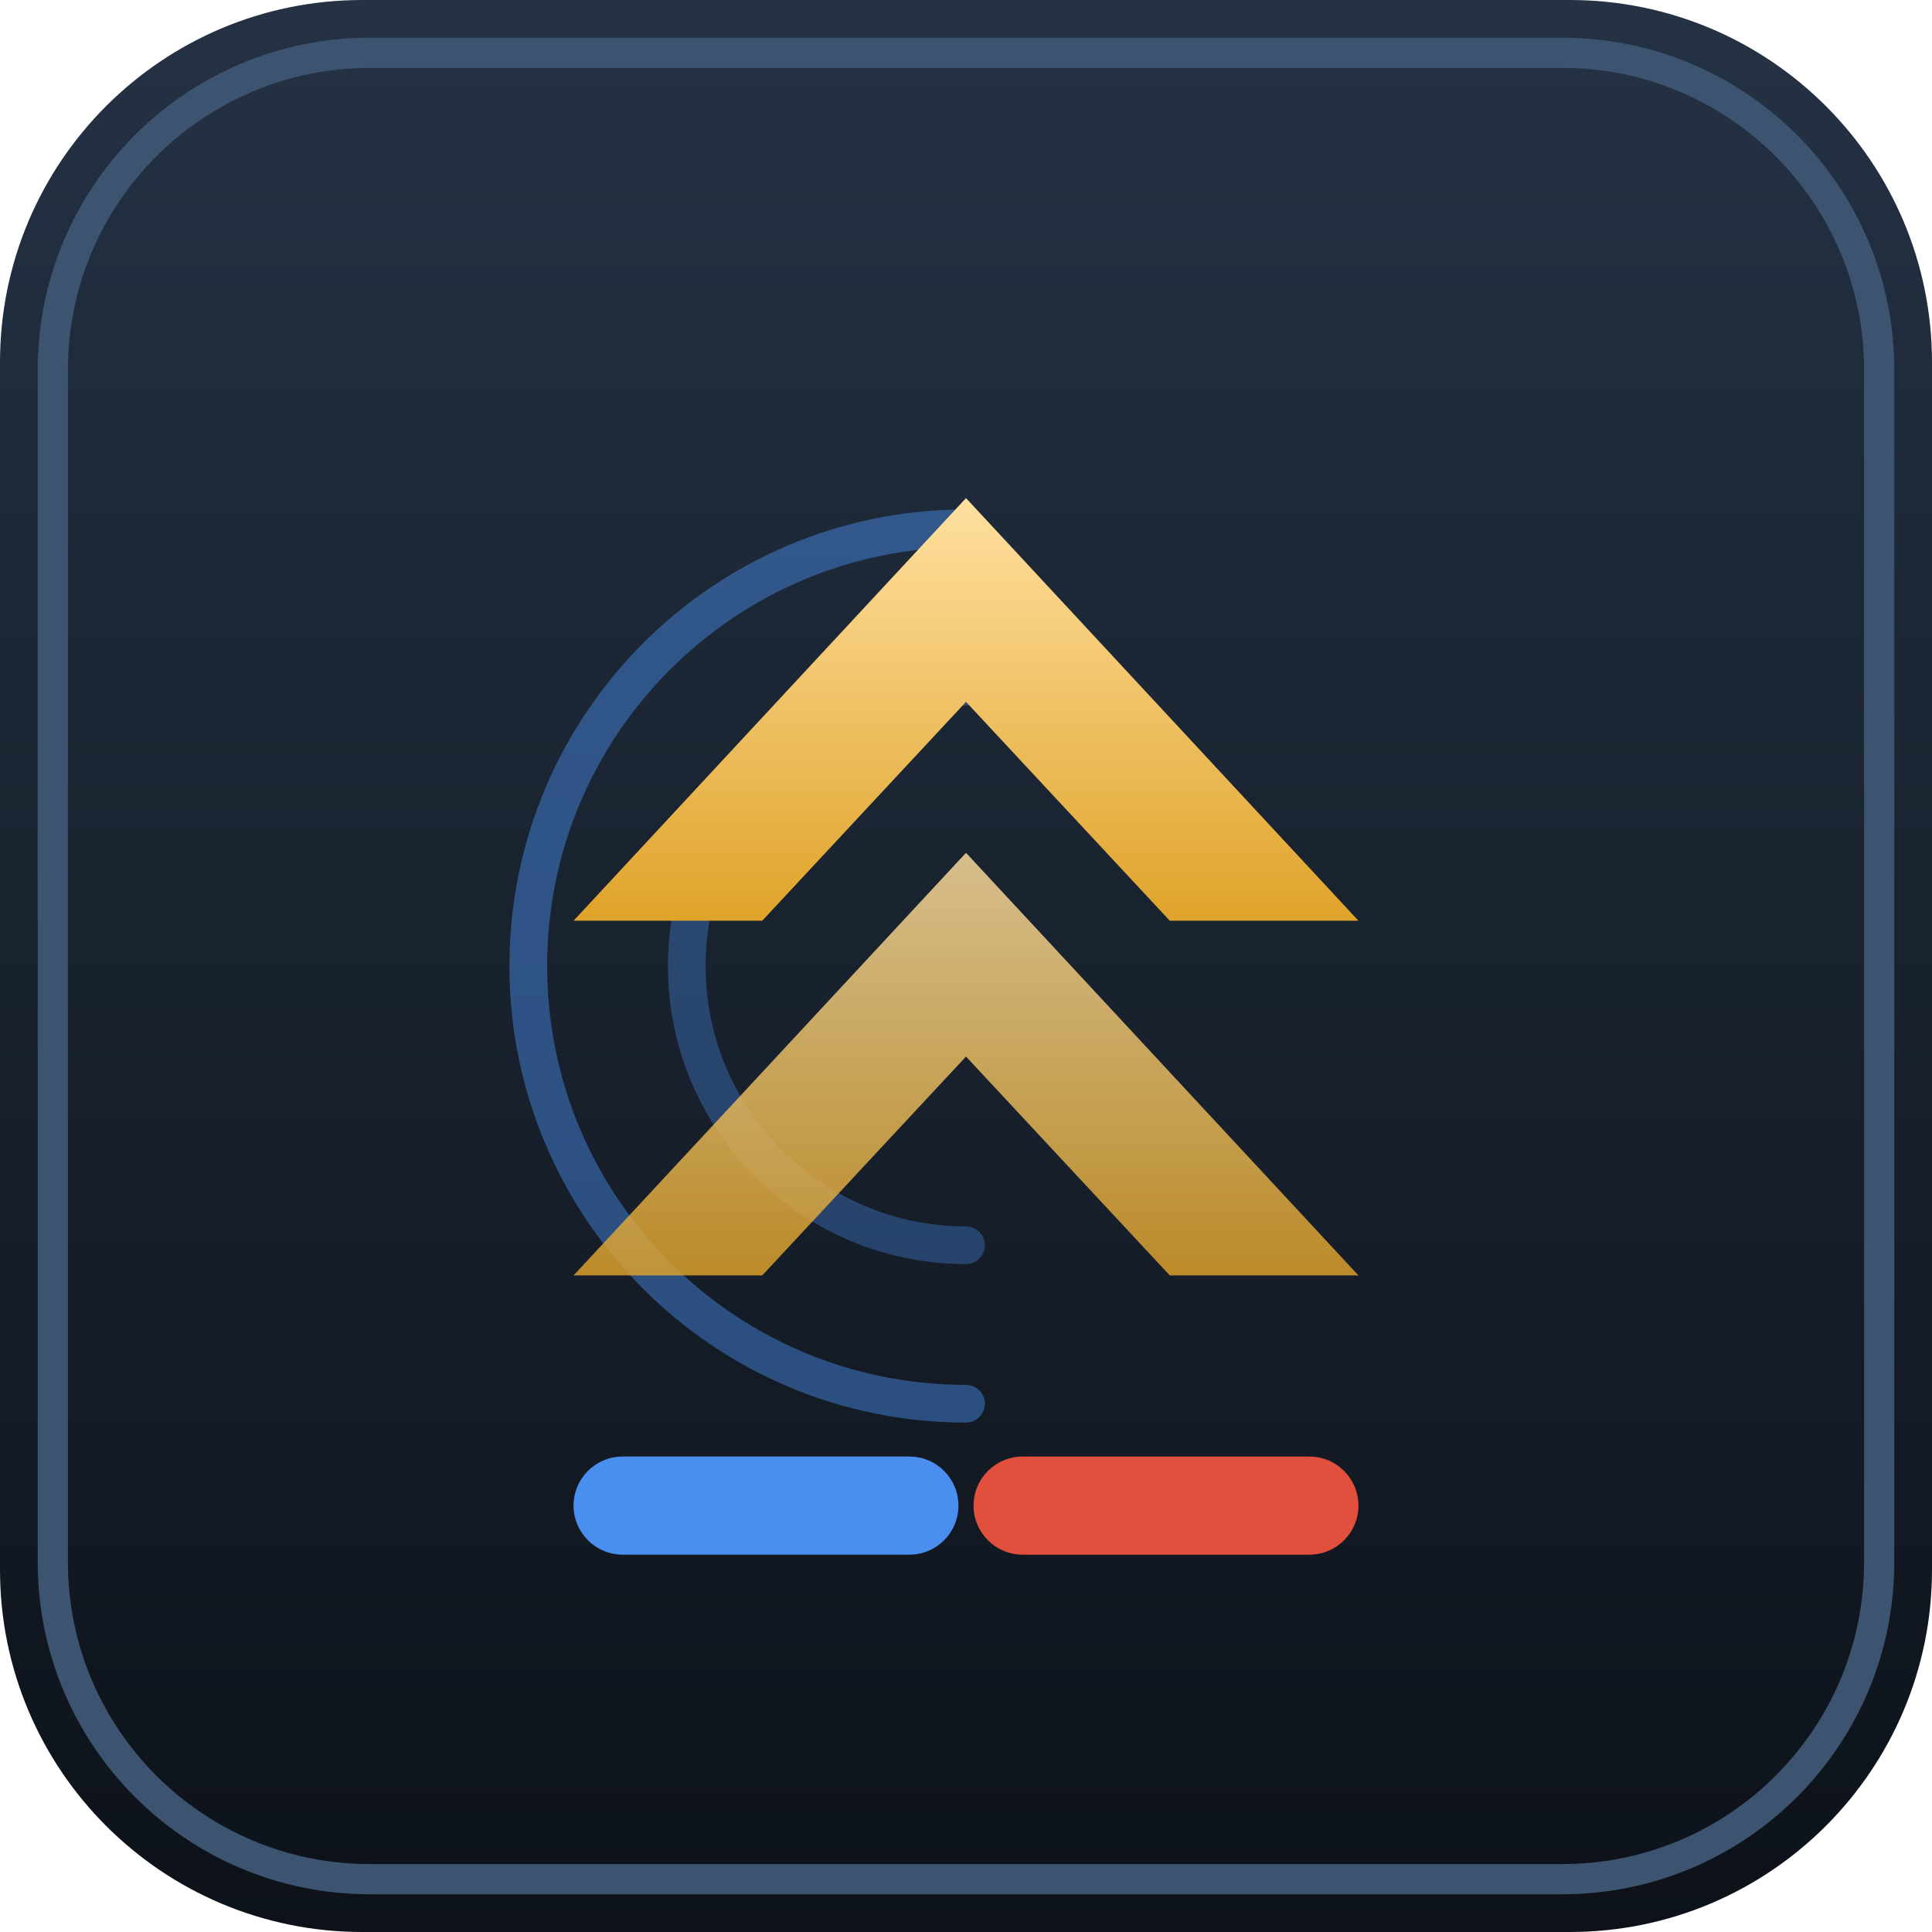
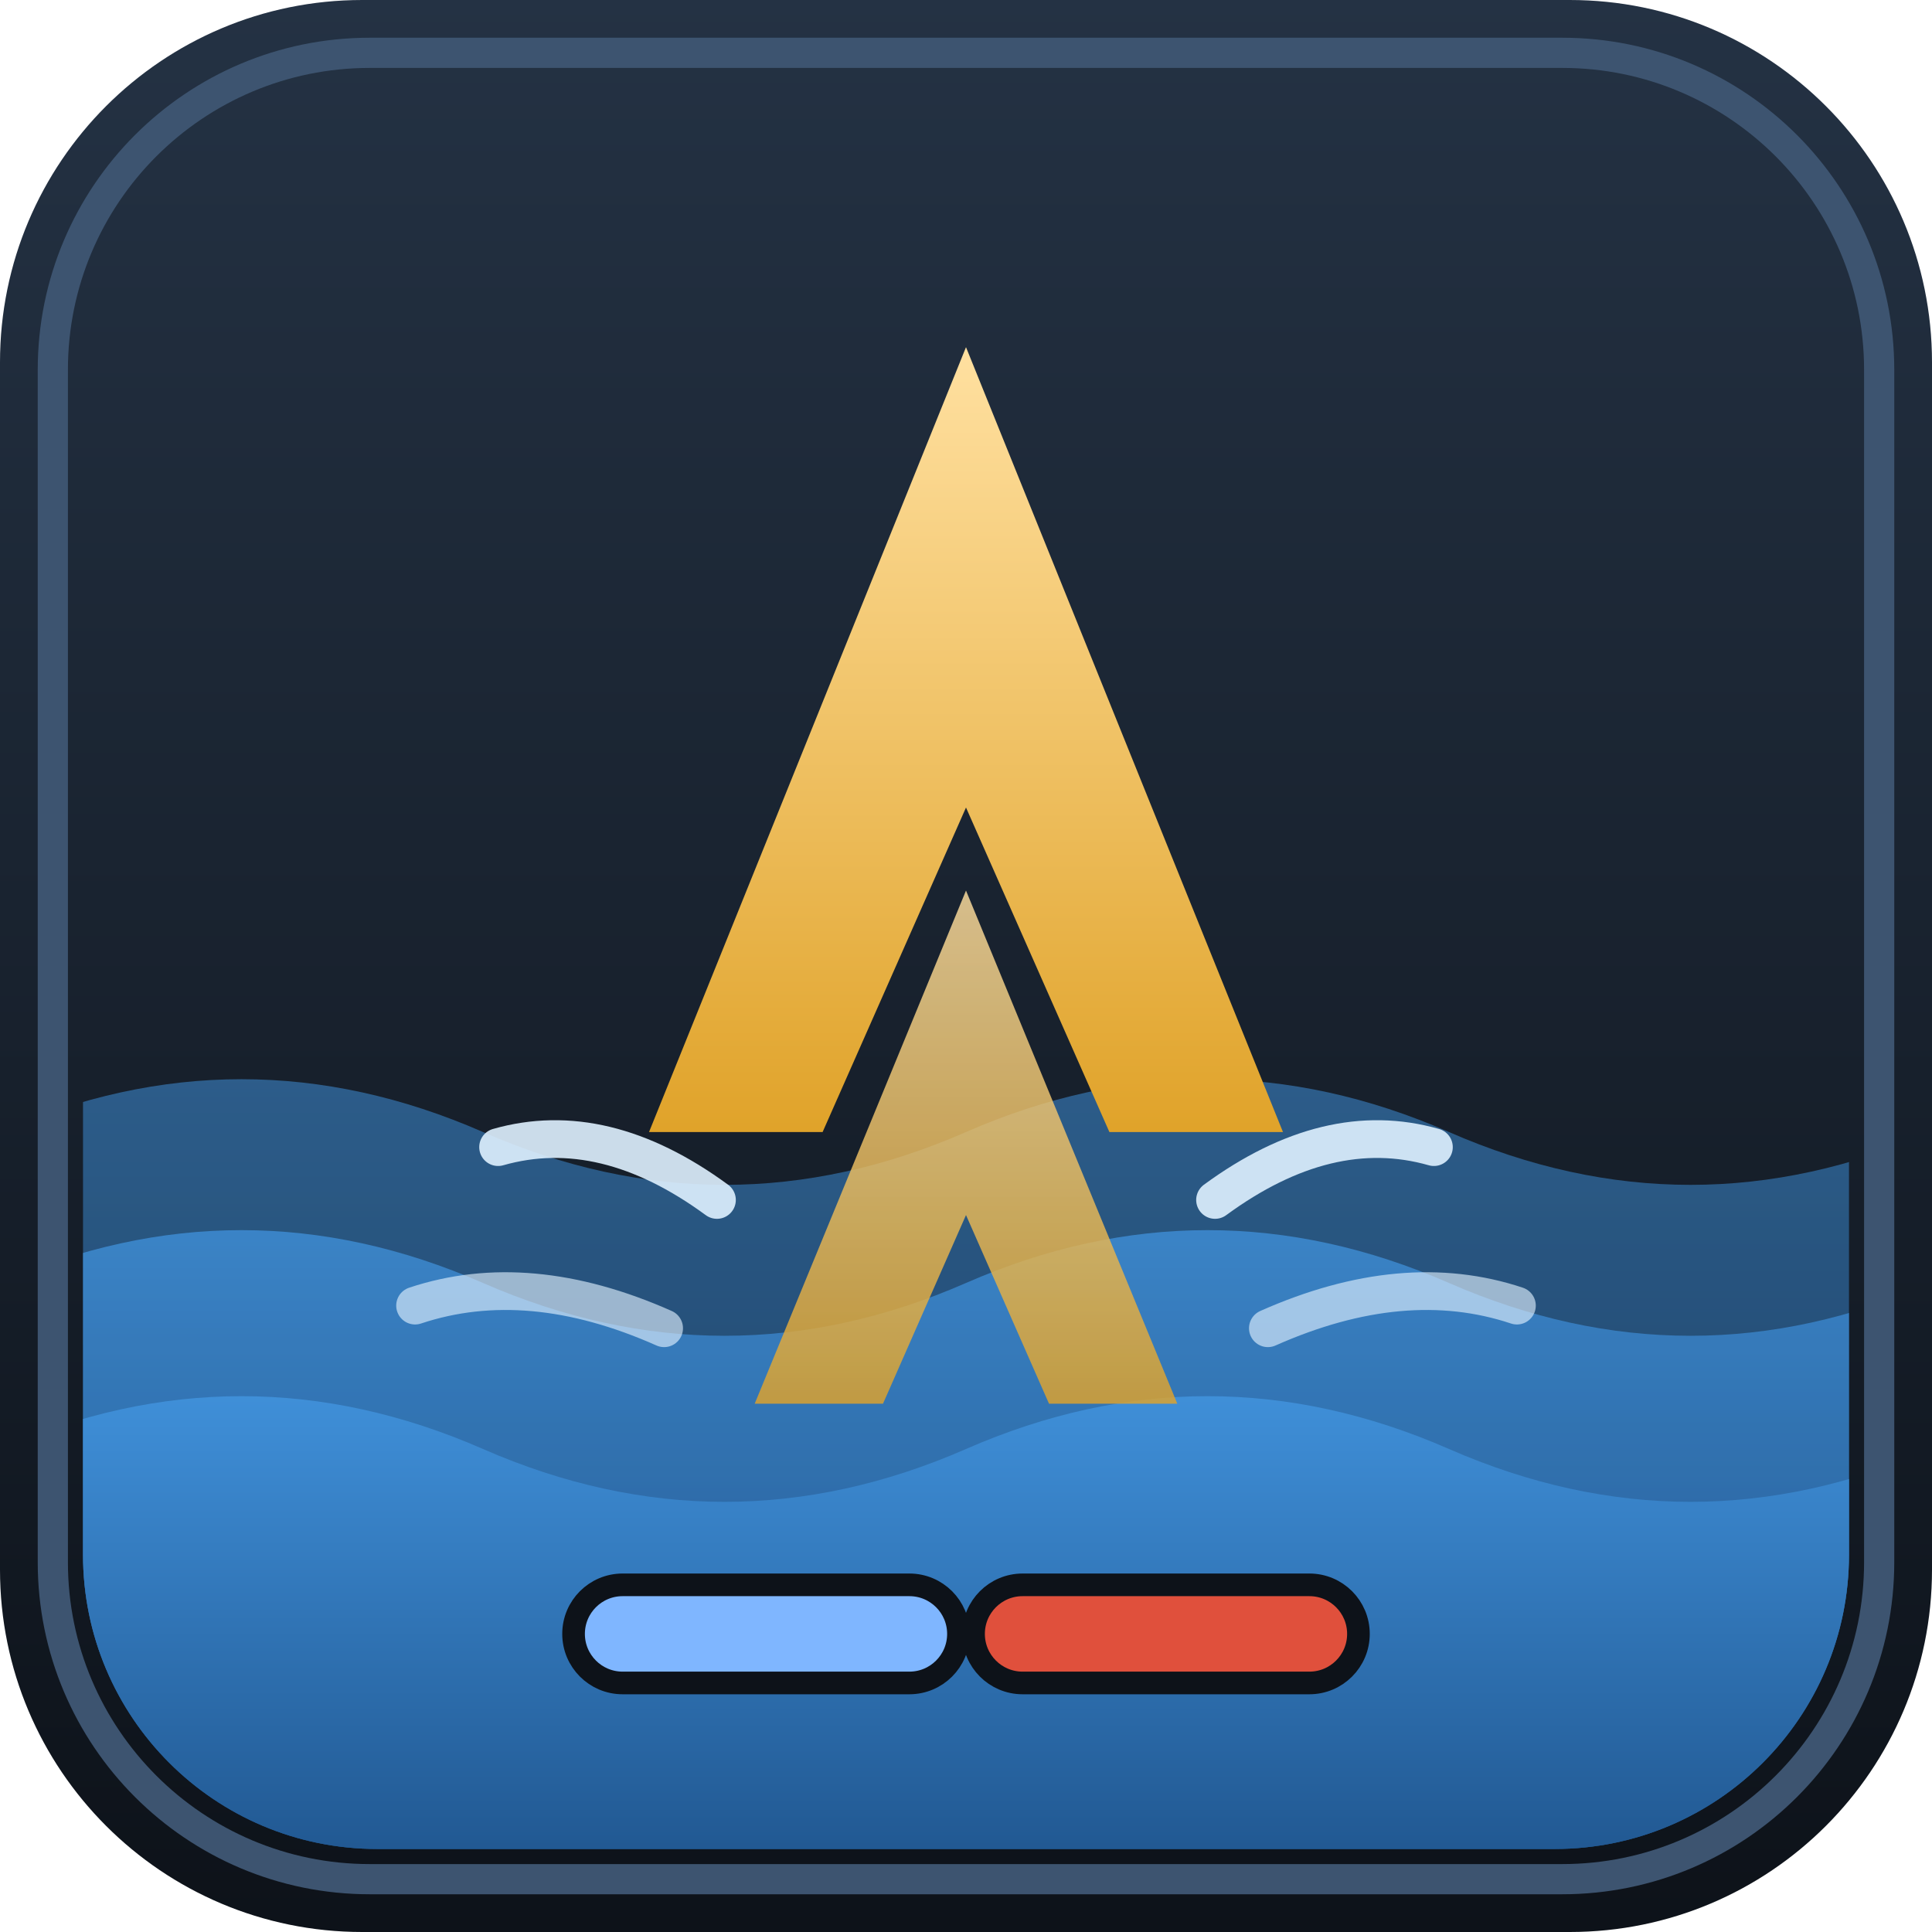
- <svg xmlns="http://www.w3.org/2000/svg" viewBox="0 0 512 512" role="img" aria-label="Command &amp; Conquer: Red Alert">
+ <svg xmlns="http://www.w3.org/2000/svg" viewBox="0 0 512 512" role="img" aria-label="Breachwater">
  <defs>
    <linearGradient id="plate" x1="0" y1="0" x2="0" y2="1">
      <stop offset="0" stop-color="#243244" />
      <stop offset="1" stop-color="#0d1219" />
    </linearGradient>
    <linearGradient id="gold" x1="0" y1="0" x2="0" y2="1">
      <stop offset="0" stop-color="#ffe0a0" />
      <stop offset="1" stop-color="#e0a32a" />
    </linearGradient>
+     <linearGradient id="sea" x1="0" y1="0" x2="0" y2="1">
+       <stop offset="0" stop-color="#3f8fd8" />
+       <stop offset="1" stop-color="#1c4f86" />
+     </linearGradient>
+     <clipPath id="inner">
+       <rect x="22" y="22" width="468" height="468" rx="78" />
+     </clipPath>
  </defs>
  <rect width="512" height="512" rx="96" fill="url(#plate)" />
+   <g clip-path="url(#inner)">
+     <path d="M0 300 Q64 272 128 300 T256 300 T384 300 T512 300 V512 H0 Z" fill="url(#sea)" opacity="0.55" />
+     <path d="M0 340 Q64 312 128 340 T256 340 T384 340 T512 340 V512 H0 Z" fill="url(#sea)" opacity="0.8" />
+     <path d="M0 384 Q64 356 128 384 T256 384 T384 384 T512 384 V512 H0 Z" fill="url(#sea)" />
+     <g fill="none" stroke="#dff1ff" stroke-linecap="round" stroke-width="10" opacity="0.9">
+       <path d="M190 318 Q160 296 132 304" />
+       <path d="M322 318 Q352 296 380 304" />
+       <path d="M176 352 Q140 336 110 346" opacity="0.7" />
+       <path d="M336 352 Q372 336 402 346" opacity="0.7" />
+     </g>
+   </g>
+   <path d="M256 92 L340 300 L294 300 L256 214 L218 300 L172 300 Z" fill="url(#gold)" />
+   <path d="M256 236 L312 372 L278 372 L256 322 L234 372 L200 372 Z" fill="url(#gold)" opacity="0.82" />
  <rect x="14" y="14" width="484" height="484" rx="84" fill="none" stroke="#3d5470" stroke-width="8" />
-   <g fill="none" stroke="#4a8ff0" stroke-linecap="round" opacity="0.45">
-     <path d="M256 372 A116 116 0 0 1 256 140" stroke-width="10" />
-     <path d="M256 330 A74 74 0 0 1 256 182" stroke-width="10" opacity="0.75" />
-   </g>
-   <g fill="url(#gold)">
-     <path d="M256 132 L360 244 L310 244 L256 186 L202 244 L152 244 Z" />
-     <path d="M256 226 L360 338 L310 338 L256 280 L202 338 L152 338 Z" opacity="0.82" />
-   </g>
-   <rect x="152" y="386" width="102" height="26" rx="13" fill="#4a8ff0" />
-   <rect x="258" y="386" width="102" height="26" rx="13" fill="#e0503c" />
+   <rect x="152" y="420" width="102" height="26" rx="13" fill="#7fb6ff" stroke="#0d1219" stroke-width="6" />
+   <rect x="258" y="420" width="102" height="26" rx="13" fill="#e0503c" stroke="#0d1219" stroke-width="6" />
</svg>
